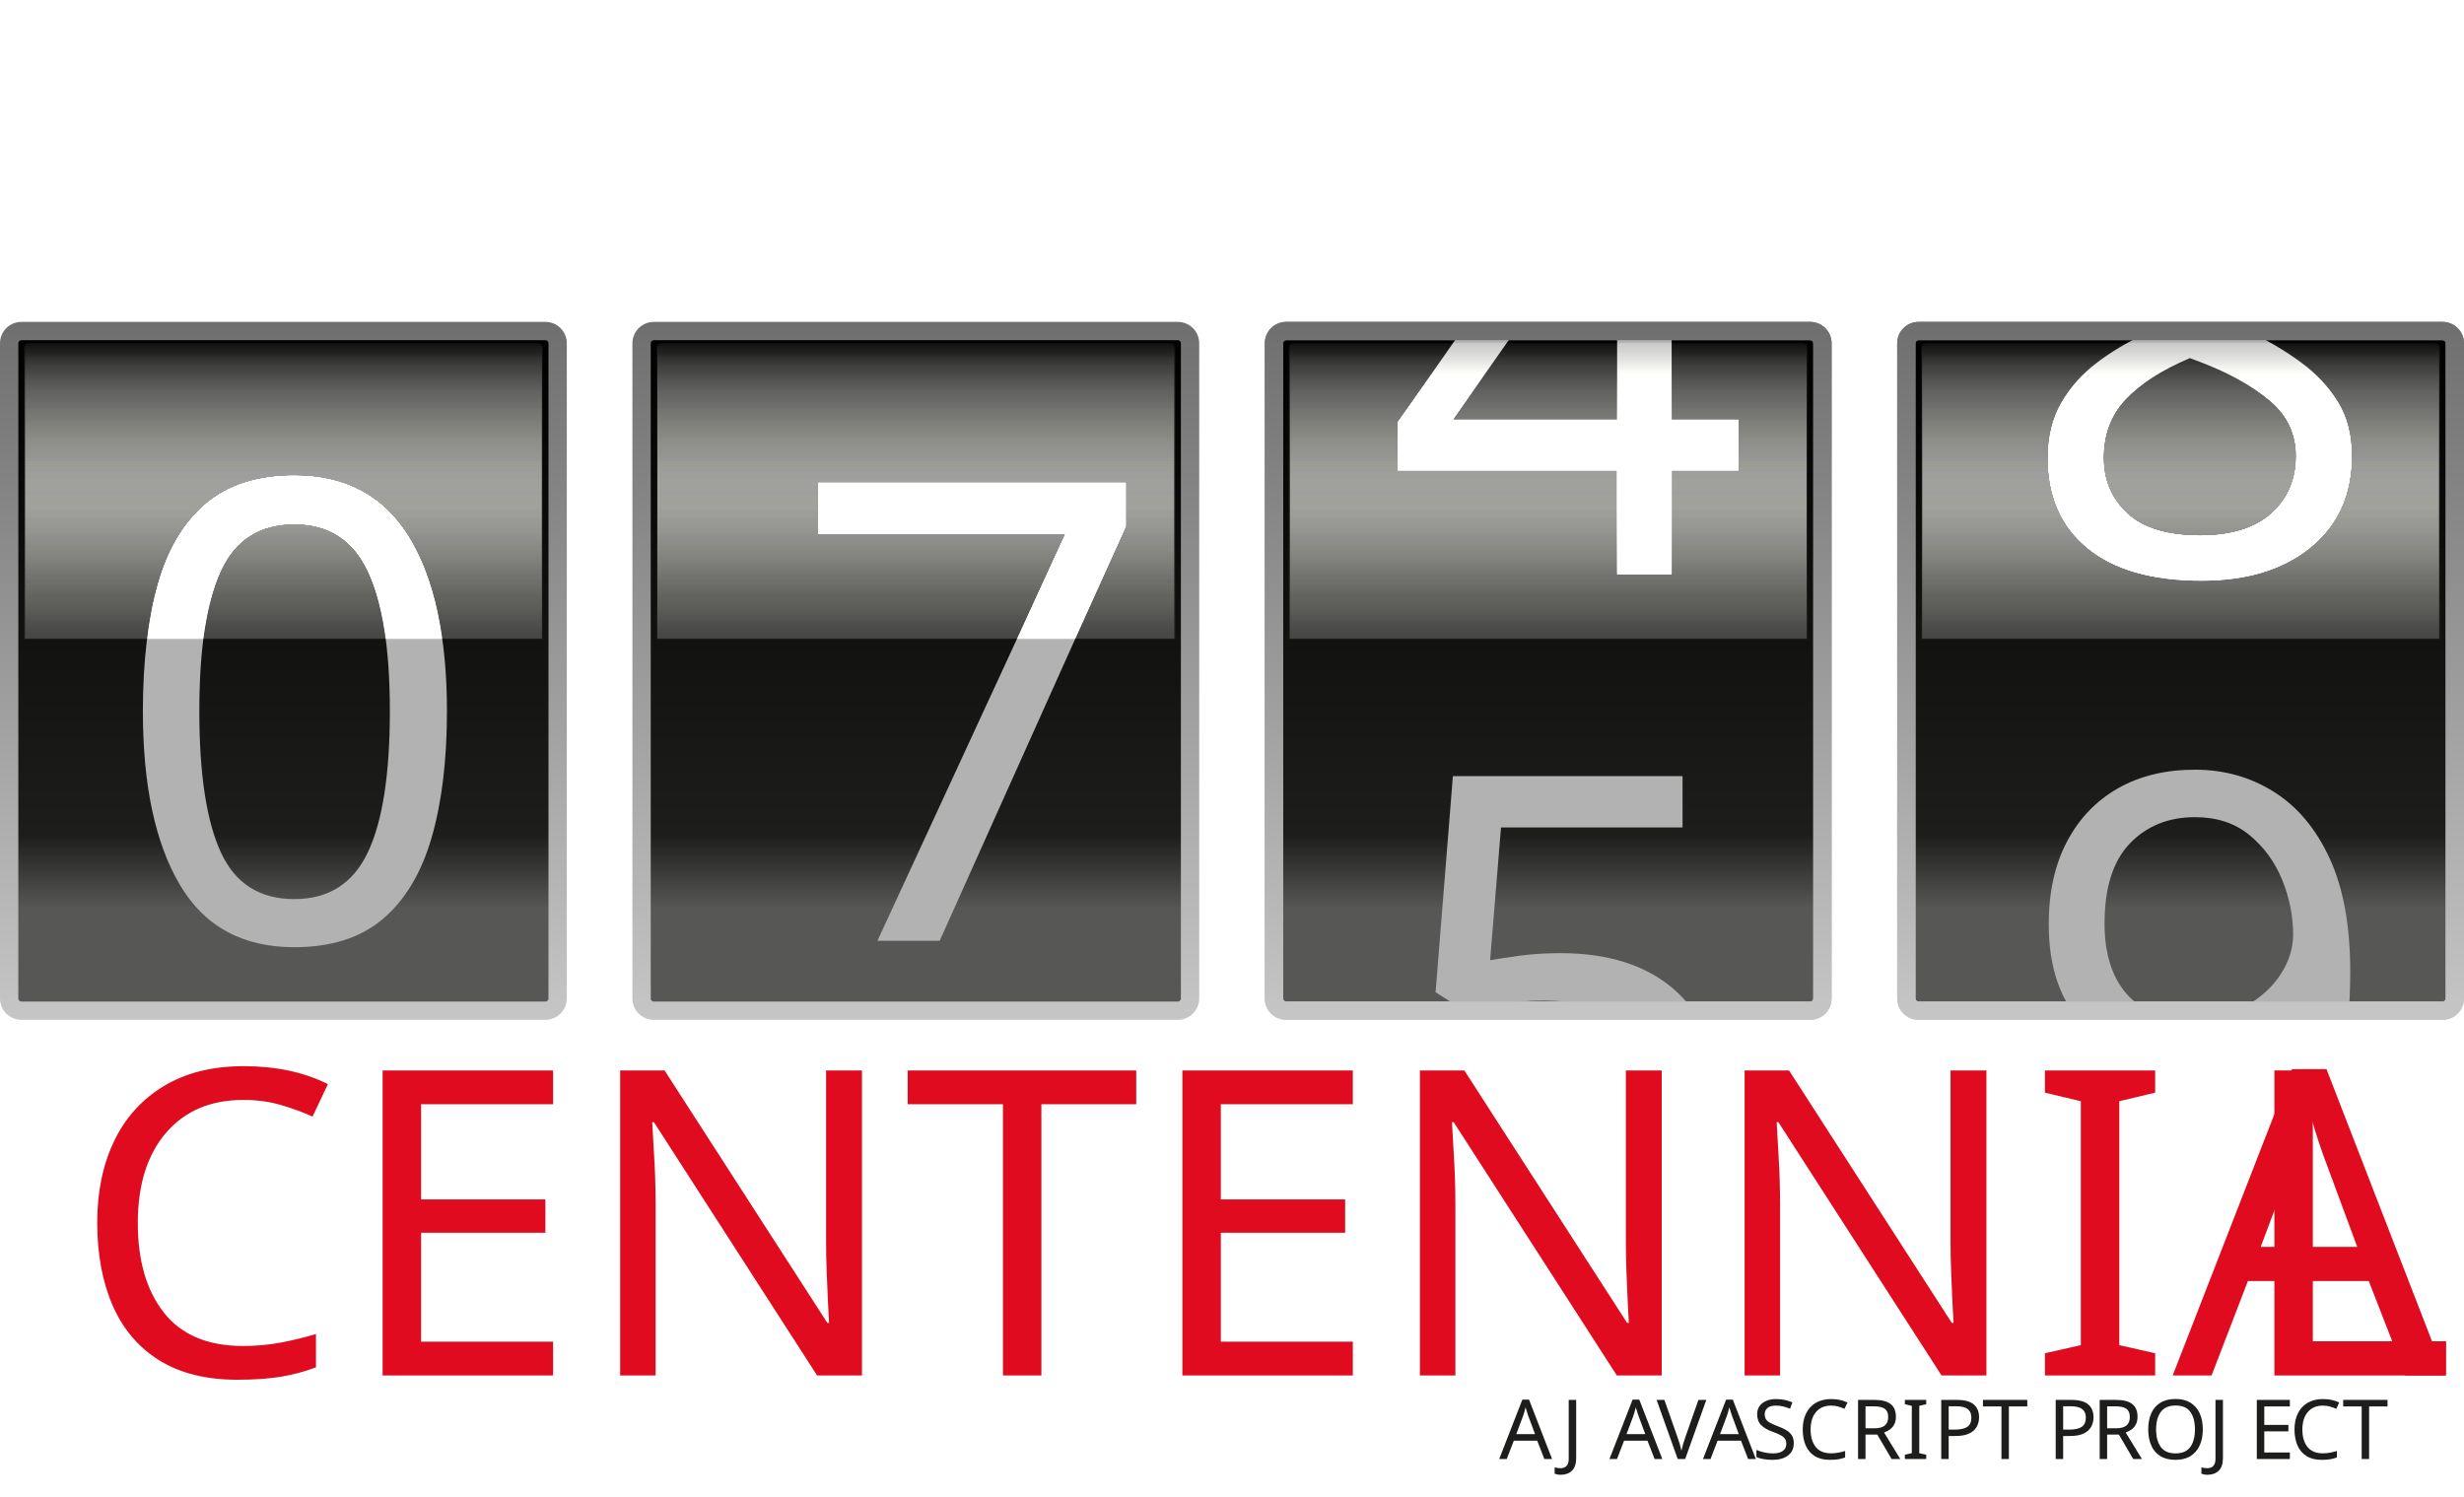
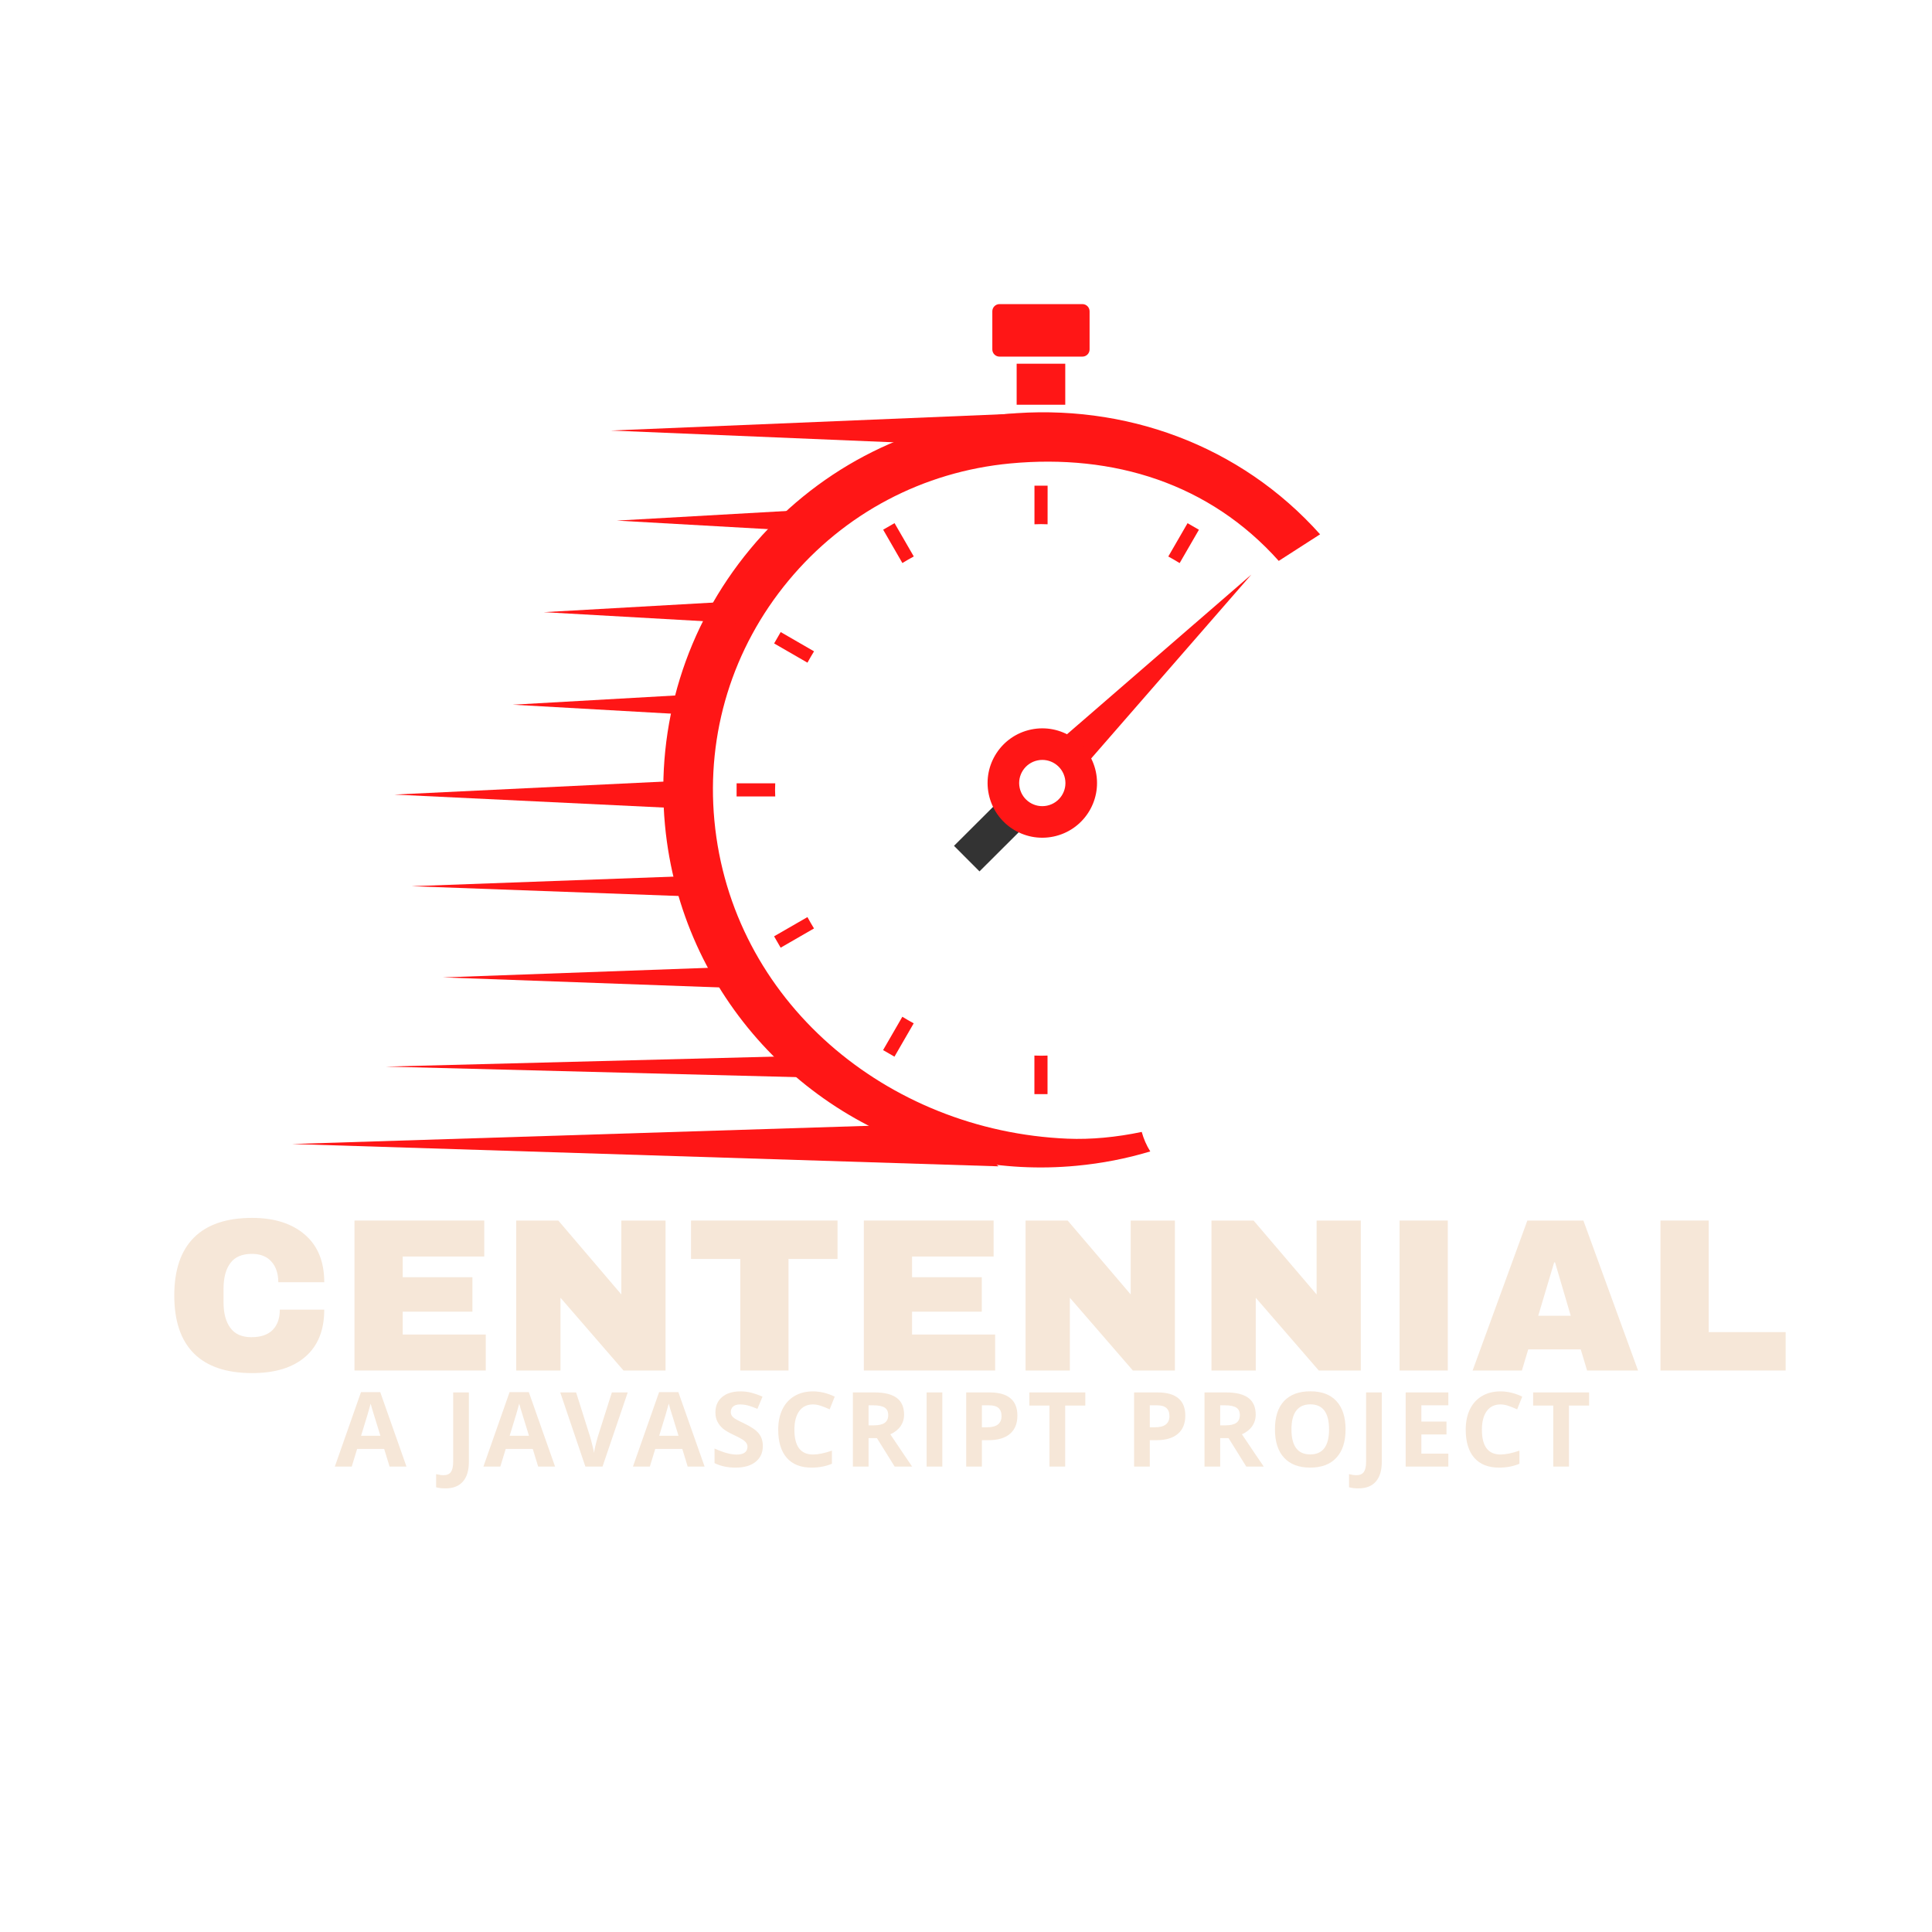
- <svg xmlns="http://www.w3.org/2000/svg" xmlns:xlink="http://www.w3.org/1999/xlink" viewBox="0 0 2141.74 1301.13">
+ <svg xmlns="http://www.w3.org/2000/svg" xmlns:xlink="http://www.w3.org/1999/xlink" width="375" zoomAndPan="magnify" viewBox="0 0 375 375" height="375" preserveAspectRatio="xMidYMid meet" version="1.0">
  <defs>
-     <style>.cls-1{fill:none;}.cls-2{isolation:isolate;}.cls-3{font-size:371.35px;fill:#e00b1e;}.cls-3,.cls-5{font-family:RacingSansOne-Regular, Racing Sans One;}.cls-4{letter-spacing:-0.02em;}.cls-5{font-size:72px;fill:#1d1e1c;}.cls-6{letter-spacing:-0.03em;}.cls-7{letter-spacing:-0.02em;}.cls-8{letter-spacing:-0.01em;}.cls-9{letter-spacing:-0.03em;}.cls-10{letter-spacing:-0.01em;}.cls-11{letter-spacing:-0.01em;}.cls-12{letter-spacing:-0.02em;}.cls-13{letter-spacing:-0.01em;}.cls-14{letter-spacing:-0.01em;}.cls-15{fill:url(#linear-gradient);}.cls-16{fill:url(#linear-gradient-2);}.cls-17,.cls-19,.cls-22,.cls-23,.cls-26,.cls-28,.cls-31,.cls-33{stroke:#1d1d1b;stroke-miterlimit:10;stroke-width:0.93px;}.cls-17,.cls-22,.cls-26,.cls-31{opacity:0.4;}.cls-17{fill:url(#linear-gradient-3);}.cls-18{font-size:557.6px;fill:#b2b2b2;font-family:Impact;}.cls-19,.cls-23,.cls-28,.cls-33{mix-blend-mode:color-dodge;}.cls-19{fill:url(#linear-gradient-4);}.cls-20{fill:url(#linear-gradient-5);}.cls-21{fill:url(#linear-gradient-6);}.cls-22{fill:url(#linear-gradient-7);}.cls-23{fill:url(#linear-gradient-8);}.cls-24{fill:url(#linear-gradient-9);}.cls-25{fill:url(#linear-gradient-10);}.cls-26{fill:url(#linear-gradient-11);}.cls-27{clip-path:url(#clip-path);}.cls-28{fill:url(#linear-gradient-13);}.cls-29{fill:url(#linear-gradient-14);}.cls-30{fill:url(#linear-gradient-15);}.cls-31{fill:url(#linear-gradient-16);}.cls-32{clip-path:url(#clip-path-2);}.cls-33{fill:url(#linear-gradient-18);}</style>
-     <linearGradient id="linear-gradient" x1="246.34" y1="878.58" x2="246.34" y2="287.78" gradientUnits="userSpaceOnUse">
-       <stop offset="0" stop-color="#575756" />
-       <stop offset="0.15" stop-color="#575756" />
-       <stop offset="0.26" stop-color="#1d1d1b" />
-       <stop offset="1" />
-     </linearGradient>
-     <linearGradient id="linear-gradient-2" x1="345.47" y1="867.8" x2="345.47" y2="261.07" gradientUnits="userSpaceOnUse">
-       <stop offset="0" stop-color="#c6c6c6" />
-       <stop offset="1" stop-color="#706f6f" />
-     </linearGradient>
-     <linearGradient id="linear-gradient-3" x1="345.47" y1="536.87" x2="345.47" y2="279.72" gradientUnits="userSpaceOnUse">
-       <stop offset="0" stop-color="#575756" />
-       <stop offset="0.11" stop-color="#6a6a69" />
-       <stop offset="0.3" stop-color="#848483" />
-       <stop offset="0.47" stop-color="#939392" />
-       <stop offset="0.61" stop-color="#999998" />
-       <stop offset="0.78" stop-color="#979796" />
-       <stop offset="0.84" stop-color="#90908f" />
-       <stop offset="0.88" stop-color="#858584" />
-       <stop offset="0.92" stop-color="#747473" />
-       <stop offset="0.95" stop-color="#5e5e5d" />
-       <stop offset="0.97" stop-color="#434341" />
-       <stop offset="1" stop-color="#242422" />
-       <stop offset="1" stop-color="#1d1d1b" />
-     </linearGradient>
-     <linearGradient id="linear-gradient-4" x1="345.47" y1="536.87" x2="345.47" y2="279.72" gradientUnits="userSpaceOnUse">
-       <stop offset="0" stop-color="#575756" />
-       <stop offset="0.08" stop-color="#6a6a69" />
-       <stop offset="0.22" stop-color="#848483" />
-       <stop offset="0.35" stop-color="#939392" />
-       <stop offset="0.45" stop-color="#999998" />
-       <stop offset="0.56" stop-color="#969695" />
-       <stop offset="0.66" stop-color="#8b8b8a" />
-       <stop offset="0.75" stop-color="#7a7a79" />
-       <stop offset="0.84" stop-color="#626261" />
-       <stop offset="0.92" stop-color="#434341" />
-       <stop offset="1" stop-color="#1d1d1b" />
-       <stop offset="1" stop-color="#1d1d1b" />
-     </linearGradient>
-     <linearGradient id="linear-gradient-5" x1="796.03" y1="878.58" x2="796.03" y2="287.78" xlink:href="#linear-gradient" />
-     <linearGradient id="linear-gradient-6" x1="895.16" y1="867.8" x2="895.16" y2="261.07" xlink:href="#linear-gradient-2" />
-     <linearGradient id="linear-gradient-7" x1="895.16" y1="536.87" x2="895.16" y2="279.72" xlink:href="#linear-gradient-3" />
-     <linearGradient id="linear-gradient-8" x1="895.16" y1="536.87" x2="895.16" y2="279.72" xlink:href="#linear-gradient-4" />
-     <linearGradient id="linear-gradient-9" x1="1345.71" y1="878.58" x2="1345.71" y2="287.78" xlink:href="#linear-gradient" />
-     <linearGradient id="linear-gradient-10" x1="1444.84" y1="867.8" x2="1444.84" y2="261.07" xlink:href="#linear-gradient-2" />
-     <linearGradient id="linear-gradient-11" x1="1444.84" y1="536.87" x2="1444.84" y2="279.72" xlink:href="#linear-gradient-3" />
-     <clipPath id="clip-path" transform="translate(-99.13 18.75)">
-       <rect class="cls-1" x="1206.47" y="269.03" width="476.75" height="590.8" rx="10.62" />
+     <g>
+       <g id="glyph-0-0" />
+       <g id="glyph-0-1">
+         <path d="M 17.016 -29.625 C 21.328 -29.625 24.738 -28.539 27.25 -26.375 C 29.758 -24.219 31.016 -21.141 31.016 -17.141 L 22.094 -17.141 C 22.094 -18.828 21.645 -20.164 20.75 -21.156 C 19.863 -22.145 18.602 -22.641 16.969 -22.641 C 15.07 -22.641 13.68 -22.047 12.797 -20.859 C 11.91 -19.672 11.469 -18.02 11.469 -15.906 L 11.469 -13.203 C 11.469 -11.117 11.91 -9.473 12.797 -8.266 C 13.68 -7.066 15.039 -6.469 16.875 -6.469 C 18.688 -6.469 20.055 -6.93 20.984 -7.859 C 21.922 -8.797 22.391 -10.113 22.391 -11.812 L 31.016 -11.812 C 31.016 -7.832 29.789 -4.785 27.344 -2.672 C 24.906 -0.555 21.461 0.5 17.016 0.5 C 12.047 0.5 8.285 -0.766 5.734 -3.297 C 3.18 -5.836 1.906 -9.594 1.906 -14.562 C 1.906 -19.52 3.18 -23.27 5.734 -25.812 C 8.285 -28.352 12.047 -29.625 17.016 -29.625 Z M 17.016 -29.625 " />
+       </g>
+       <g id="glyph-0-2">
+         <path d="M 3.125 -29.109 L 28.312 -29.109 L 28.312 -22.125 L 12.484 -22.125 L 12.484 -18.109 L 26.016 -18.109 L 26.016 -11.422 L 12.484 -11.422 L 12.484 -6.984 L 28.609 -6.984 L 28.609 0 L 3.125 0 Z M 3.125 -29.109 " />
+       </g>
+       <g id="glyph-0-3">
+         <path d="M 23.953 0 L 11.719 -14.125 L 11.719 0 L 3.125 0 L 3.125 -29.109 L 11.297 -29.109 L 23.531 -14.766 L 23.531 -29.109 L 32.109 -29.109 L 32.109 0 Z M 23.953 0 " />
+       </g>
+       <g id="glyph-0-4">
+         <path d="M 19.891 -21.656 L 19.891 0 L 10.531 0 L 10.531 -21.656 L 0.969 -21.656 L 0.969 -29.109 L 29.406 -29.109 L 29.406 -21.656 Z M 19.891 -21.656 " />
+       </g>
+       <g id="glyph-0-5">
+         <path d="M 3.547 0 L 3.547 -29.109 L 12.906 -29.109 L 12.906 0 Z M 3.547 0 " />
+       </g>
+       <g id="glyph-0-6">
+         <path d="M 22.641 0 L 21.406 -4.109 L 11.219 -4.109 L 9.984 0 L 0.422 0 L 11.047 -29.109 L 21.922 -29.109 L 32.531 0 Z M 13.156 -10.625 L 19.469 -10.625 L 16.422 -20.984 L 16.25 -20.984 Z M 13.156 -10.625 " />
+       </g>
+       <g id="glyph-0-7">
+         <path d="M 3.125 -29.109 L 12.484 -29.109 L 12.484 -7.453 L 27.422 -7.453 L 27.422 0 L 3.125 0 Z M 3.125 -29.109 " />
+       </g>
+       <g id="glyph-1-0" />
+       <g id="glyph-1-1">
+         <path d="M 10.625 0 L 9.578 -3.422 L 4.328 -3.422 L 3.281 0 L 0 0 L 5.078 -14.453 L 8.812 -14.453 L 13.906 0 Z M 8.844 -5.984 C 7.883 -9.086 7.344 -10.844 7.219 -11.25 C 7.094 -11.656 7.004 -11.977 6.953 -12.219 C 6.742 -11.375 6.125 -9.297 5.094 -5.984 Z M 8.844 -5.984 " />
+       </g>
+       <g id="glyph-1-2" />
+       <g id="glyph-1-3">
+         <path d="M 0.312 4.234 C -0.383 4.234 -0.988 4.16 -1.5 4.016 L -1.5 1.469 C -0.969 1.602 -0.488 1.672 -0.062 1.672 C 0.602 1.672 1.082 1.461 1.375 1.047 C 1.664 0.629 1.812 -0.02 1.812 -0.906 L 1.812 -14.391 L 4.859 -14.391 L 4.859 -0.922 C 4.859 0.754 4.473 2.031 3.703 2.906 C 2.941 3.789 1.812 4.234 0.312 4.234 Z M 0.312 4.234 " />
+       </g>
+       <g id="glyph-1-4">
+         <path d="M 10.016 -14.391 L 13.094 -14.391 L 8.203 0 L 4.875 0 L 0 -14.391 L 3.078 -14.391 L 5.781 -5.828 C 5.938 -5.316 6.094 -4.723 6.25 -4.047 C 6.414 -3.379 6.52 -2.914 6.562 -2.656 C 6.625 -3.258 6.867 -4.316 7.297 -5.828 Z M 10.016 -14.391 " />
+       </g>
+       <g id="glyph-1-5">
+         <path d="M 10.297 -4 C 10.297 -2.695 9.828 -1.672 8.891 -0.922 C 7.961 -0.172 6.664 0.203 5 0.203 C 3.469 0.203 2.109 -0.086 0.922 -0.672 L 0.922 -3.5 C 1.891 -3.07 2.711 -2.77 3.391 -2.594 C 4.066 -2.414 4.68 -2.328 5.234 -2.328 C 5.898 -2.328 6.41 -2.453 6.766 -2.703 C 7.129 -2.961 7.312 -3.344 7.312 -3.844 C 7.312 -4.125 7.234 -4.375 7.078 -4.594 C 6.922 -4.82 6.688 -5.035 6.375 -5.234 C 6.07 -5.441 5.453 -5.766 4.516 -6.203 C 3.641 -6.617 2.977 -7.016 2.531 -7.391 C 2.094 -7.773 1.742 -8.219 1.484 -8.719 C 1.223 -9.227 1.094 -9.82 1.094 -10.5 C 1.094 -11.77 1.523 -12.77 2.391 -13.5 C 3.254 -14.227 4.445 -14.594 5.969 -14.594 C 6.719 -14.594 7.43 -14.504 8.109 -14.328 C 8.785 -14.148 9.492 -13.898 10.234 -13.578 L 9.25 -11.203 C 8.477 -11.523 7.844 -11.75 7.344 -11.875 C 6.844 -12 6.348 -12.062 5.859 -12.062 C 5.285 -12.062 4.844 -11.926 4.531 -11.656 C 4.227 -11.383 4.078 -11.031 4.078 -10.594 C 4.078 -10.332 4.141 -10.098 4.266 -9.891 C 4.391 -9.691 4.586 -9.5 4.859 -9.312 C 5.129 -9.125 5.773 -8.789 6.797 -8.312 C 8.141 -7.664 9.055 -7.02 9.547 -6.375 C 10.047 -5.727 10.297 -4.938 10.297 -4 Z M 10.297 -4 " />
+       </g>
+       <g id="glyph-1-6">
+         <path d="M 7.922 -12.062 C 6.773 -12.062 5.883 -11.629 5.25 -10.766 C 4.625 -9.898 4.312 -8.695 4.312 -7.156 C 4.312 -3.945 5.516 -2.344 7.922 -2.344 C 8.93 -2.344 10.156 -2.594 11.594 -3.094 L 11.594 -0.547 C 10.414 -0.047 9.098 0.203 7.641 0.203 C 5.547 0.203 3.941 -0.43 2.828 -1.703 C 1.723 -2.973 1.172 -4.797 1.172 -7.172 C 1.172 -8.672 1.441 -9.984 1.984 -11.109 C 2.535 -12.234 3.316 -13.094 4.328 -13.688 C 5.348 -14.289 6.547 -14.594 7.922 -14.594 C 9.316 -14.594 10.723 -14.254 12.141 -13.578 L 11.156 -11.109 C 10.613 -11.359 10.066 -11.578 9.516 -11.766 C 8.973 -11.961 8.441 -12.062 7.922 -12.062 Z M 7.922 -12.062 " />
+       </g>
+       <g id="glyph-1-7">
+         <path d="M 4.859 -8 L 5.844 -8 C 6.812 -8 7.523 -8.16 7.984 -8.484 C 8.441 -8.805 8.672 -9.312 8.672 -10 C 8.672 -10.676 8.438 -11.16 7.969 -11.453 C 7.5 -11.742 6.77 -11.891 5.781 -11.891 L 4.859 -11.891 Z M 4.859 -5.516 L 4.859 0 L 1.812 0 L 1.812 -14.391 L 6 -14.391 C 7.957 -14.391 9.406 -14.031 10.344 -13.312 C 11.281 -12.602 11.75 -11.523 11.75 -10.078 C 11.75 -9.234 11.516 -8.477 11.047 -7.812 C 10.586 -7.156 9.93 -6.641 9.078 -6.266 C 11.242 -3.035 12.656 -0.945 13.312 0 L 9.922 0 L 6.484 -5.516 Z M 4.859 -5.516 " />
+       </g>
+       <g id="glyph-1-8">
+         <path d="M 1.812 0 L 1.812 -14.391 L 4.859 -14.391 L 4.859 0 Z M 1.812 0 " />
+       </g>
+       <g id="glyph-1-9">
+         <path d="M 4.859 -7.625 L 5.859 -7.625 C 6.797 -7.625 7.5 -7.805 7.969 -8.172 C 8.438 -8.547 8.672 -9.086 8.672 -9.797 C 8.672 -10.504 8.473 -11.031 8.078 -11.375 C 7.691 -11.719 7.082 -11.891 6.25 -11.891 L 4.859 -11.891 Z M 11.75 -9.906 C 11.75 -8.352 11.266 -7.164 10.297 -6.344 C 9.328 -5.531 7.953 -5.125 6.172 -5.125 L 4.859 -5.125 L 4.859 0 L 1.812 0 L 1.812 -14.391 L 6.406 -14.391 C 8.156 -14.391 9.484 -14.016 10.391 -13.266 C 11.297 -12.516 11.75 -11.395 11.75 -9.906 Z M 11.75 -9.906 " />
+       </g>
+       <g id="glyph-1-10">
+         <path d="M 7.359 0 L 4.312 0 L 4.312 -11.844 L 0.406 -11.844 L 0.406 -14.391 L 11.266 -14.391 L 11.266 -11.844 L 7.359 -11.844 Z M 7.359 0 " />
+       </g>
+       <g id="glyph-1-11">
+         <path d="M 14.875 -7.219 C 14.875 -4.832 14.281 -3 13.094 -1.719 C 11.914 -0.438 10.223 0.203 8.016 0.203 C 5.816 0.203 4.125 -0.438 2.938 -1.719 C 1.758 -3 1.172 -4.836 1.172 -7.234 C 1.172 -9.629 1.758 -11.457 2.938 -12.719 C 4.125 -13.977 5.828 -14.609 8.047 -14.609 C 10.254 -14.609 11.941 -13.973 13.109 -12.703 C 14.285 -11.43 14.875 -9.602 14.875 -7.219 Z M 4.375 -7.219 C 4.375 -5.602 4.676 -4.391 5.281 -3.578 C 5.895 -2.766 6.805 -2.359 8.016 -2.359 C 10.453 -2.359 11.672 -3.977 11.672 -7.219 C 11.672 -10.457 10.461 -12.078 8.047 -12.078 C 6.828 -12.078 5.91 -11.664 5.297 -10.844 C 4.68 -10.031 4.375 -8.82 4.375 -7.219 Z M 4.375 -7.219 " />
+       </g>
+       <g id="glyph-1-12">
+         <path d="M 10.094 0 L 1.812 0 L 1.812 -14.391 L 10.094 -14.391 L 10.094 -11.891 L 4.859 -11.891 L 4.859 -8.734 L 9.734 -8.734 L 9.734 -6.234 L 4.859 -6.234 L 4.859 -2.516 L 10.094 -2.516 Z M 10.094 0 " />
+       </g>
+     </g>
+     <clipPath id="clip-0">
+       <path d="M 88 58.98 L 256.207 58.98 L 256.207 226.98 L 88 226.98 Z M 88 58.98 " clip-rule="nonzero" />
    </clipPath>
-     <linearGradient id="linear-gradient-13" x1="1444.84" y1="536.87" x2="1444.84" y2="279.72" xlink:href="#linear-gradient-4" />
-     <linearGradient id="linear-gradient-14" x1="1895.4" y1="878.58" x2="1895.4" y2="287.78" xlink:href="#linear-gradient" />
-     <linearGradient id="linear-gradient-15" x1="1994.53" y1="867.8" x2="1994.53" y2="261.07" xlink:href="#linear-gradient-2" />
-     <linearGradient id="linear-gradient-16" x1="1994.53" y1="536.87" x2="1994.53" y2="279.72" xlink:href="#linear-gradient-3" />
-     <clipPath id="clip-path-2" transform="translate(-99.13 18.75)">
-       <rect class="cls-1" x="1756.15" y="269.03" width="476.75" height="590.8" rx="10.62" />
+     <clipPath id="clip-1">
+       <path d="M 128 80 L 256.207 80 L 256.207 226.98 L 128 226.98 Z M 128 80 " clip-rule="nonzero" />
    </clipPath>
-     <linearGradient id="linear-gradient-18" x1="1994.53" y1="536.87" x2="1994.53" y2="279.72" xlink:href="#linear-gradient-4" />
+     <clipPath id="clip-2">
+       <path d="M 56.711 218 L 194 218 L 194 226.98 L 56.711 226.98 Z M 56.711 218 " clip-rule="nonzero" />
+     </clipPath>
  </defs>
-   <g class="cls-2">
-     <g id="Layer_1" data-name="Layer 1">
-       <text class="cls-3" transform="translate(61.86 1195.67)">CENTENNIA<tspan class="cls-4" x="1879.03" y="0">L</tspan>
-       </text>
-       <text class="cls-5" transform="translate(1303.14 1268.31)">
-         <tspan class="cls-6">A</tspan>
-         <tspan class="cls-7" x="41.47" y="0"> </tspan>
-         <tspan class="cls-8" x="53.78" y="0">J</tspan>
-         <tspan class="cls-9" x="95.83" y="0">AV</tspan>
-         <tspan class="cls-10" x="177.12" y="0">A</tspan>
-         <tspan x="219.89" y="0">SCRI</tspan>
-         <tspan class="cls-11" x="377.21" y="0">P</tspan>
-         <tspan class="cls-12" x="419.76" y="0">T</tspan>
-         <tspan x="457.99" y="0" xml:space="preserve"> P</tspan>
-         <tspan class="cls-13" x="514.94" y="0">R</tspan>
-         <tspan x="559.73" y="0">OJ</tspan>
-         <tspan class="cls-14" x="651.53" y="0">E</tspan>
-         <tspan x="686.88" y="0">C</tspan>
-         <tspan class="cls-12" x="732.88" y="0">T</tspan>
-       </text>
-     </g>
-     <g id="Layer_2" data-name="Layer 2">
-       <text x="-99.13" y="18.75" />
-       <rect class="cls-15" x="7.97" y="287.78" width="476.75" height="590.8" rx="10.62" />
-       <path class="cls-16" d="M573.23,867.8H117.72a18.61,18.61,0,0,1-18.59-18.59V279.66a18.61,18.61,0,0,1,18.59-18.59H573.23a18.61,18.61,0,0,1,18.58,18.59V849.21A18.61,18.61,0,0,1,573.23,867.8ZM117.72,277a2.66,2.66,0,0,0-2.66,2.66V849.21a2.66,2.66,0,0,0,2.66,2.66H573.23a2.66,2.66,0,0,0,2.65-2.66V279.66a2.66,2.66,0,0,0-2.65-2.66Z" transform="translate(-99.13 18.75)" />
-       <path class="cls-17" d="M560.66,279.77H130.28c-5.54,0-10-.92-10,4.5v252.6H570.69V284.27C570.69,278.85,566.2,279.77,560.66,279.77Z" transform="translate(-99.13 18.75)" />
-       <text class="cls-18" transform="translate(96.87 817.82)">0</text>
-       <path class="cls-19" d="M560.66,279.77H130.28c-5.54,0-10-.92-10,4.5v252.6H570.69V284.27C570.69,278.85,566.2,279.77,560.66,279.77Z" transform="translate(-99.13 18.75)" />
-       <rect class="cls-20" x="557.65" y="287.78" width="476.75" height="590.8" rx="10.62" />
-       <path class="cls-21" d="M1122.91,867.8H667.4a18.6,18.6,0,0,1-18.58-18.59V279.66a18.6,18.6,0,0,1,18.58-18.59h455.51a18.61,18.61,0,0,1,18.59,18.59V849.21A18.61,18.61,0,0,1,1122.91,867.8ZM667.4,277a2.66,2.66,0,0,0-2.65,2.66V849.21a2.66,2.66,0,0,0,2.65,2.66h455.51a2.66,2.66,0,0,0,2.66-2.66V279.66a2.66,2.66,0,0,0-2.66-2.66Z" transform="translate(-99.13 18.75)" />
-       <path class="cls-22" d="M1110.34,279.77H680c-5.54,0-10-.92-10,4.5v252.6h450.44V284.27C1120.38,278.85,1115.88,279.77,1110.34,279.77Z" transform="translate(-99.13 18.75)" />
-       <text class="cls-18" transform="translate(686.85 817.82)">7</text>
-       <path class="cls-23" d="M1110.34,279.77H680c-5.54,0-10-.92-10,4.5v252.6h450.44V284.27C1120.38,278.85,1115.88,279.77,1110.34,279.77Z" transform="translate(-99.13 18.75)" />
-       <rect class="cls-24" x="1107.34" y="287.78" width="476.75" height="590.8" rx="10.62" />
-       <path class="cls-25" d="M1672.6,867.8H1217.09a18.61,18.61,0,0,1-18.59-18.59V279.66a18.61,18.61,0,0,1,18.59-18.59H1672.6a18.6,18.6,0,0,1,18.58,18.59V849.21A18.6,18.6,0,0,1,1672.6,867.8ZM1217.09,277a2.66,2.66,0,0,0-2.66,2.66V849.21a2.66,2.66,0,0,0,2.66,2.66H1672.6a2.66,2.66,0,0,0,2.65-2.66V279.66a2.66,2.66,0,0,0-2.65-2.66Z" transform="translate(-99.13 18.75)" />
-       <path class="cls-26" d="M1660,279.77H1229.66c-5.55,0-10-.92-10,4.5v252.6h450.44V284.27C1670.06,278.85,1665.57,279.77,1660,279.77Z" transform="translate(-99.13 18.75)" />
-       <g class="cls-27">
-         <text class="cls-18" transform="translate(1203.22 499.2)">4</text>
-         <text class="cls-18" transform="translate(1203.22 1072.78)">5</text>
-       </g>
-       <path class="cls-25" d="M1672.6,867.8H1217.09a18.61,18.61,0,0,1-18.59-18.59V279.66a18.61,18.61,0,0,1,18.59-18.59H1672.6a18.6,18.6,0,0,1,18.58,18.59V849.21A18.6,18.6,0,0,1,1672.6,867.8ZM1217.09,277a2.66,2.66,0,0,0-2.66,2.66V849.21a2.66,2.66,0,0,0,2.66,2.66H1672.6a2.66,2.66,0,0,0,2.65-2.66V279.66a2.66,2.66,0,0,0-2.65-2.66Z" transform="translate(-99.13 18.75)" />
-       <path class="cls-28" d="M1660,279.77H1229.66c-5.55,0-10-.92-10,4.5v252.6h450.44V284.27C1670.06,278.85,1665.57,279.77,1660,279.77Z" transform="translate(-99.13 18.75)" />
-       <rect class="cls-29" x="1657.02" y="287.78" width="476.75" height="590.8" rx="10.62" />
-       <path class="cls-30" d="M2222.28,867.8H1766.77a18.61,18.61,0,0,1-18.58-18.59V279.66a18.61,18.61,0,0,1,18.58-18.59h455.51a18.61,18.61,0,0,1,18.59,18.59V849.21A18.61,18.61,0,0,1,2222.28,867.8ZM1766.77,277a2.66,2.66,0,0,0-2.65,2.66V849.21a2.66,2.66,0,0,0,2.65,2.66h455.51a2.66,2.66,0,0,0,2.66-2.66V279.66a2.66,2.66,0,0,0-2.66-2.66Z" transform="translate(-99.13 18.75)" />
-       <path class="cls-31" d="M2209.72,279.77H1779.34c-5.54,0-10-.92-10,4.5v252.6h450.44V284.27C2219.75,278.85,2215.26,279.77,2209.72,279.77Z" transform="translate(-99.13 18.75)" />
-       <g class="cls-32">
-         <text class="cls-18" transform="translate(1752.91 499.2)">8</text>
-         <text class="cls-18" transform="translate(1752.91 1072.78)">9</text>
-       </g>
-       <path class="cls-30" d="M2222.28,867.8H1766.77a18.61,18.61,0,0,1-18.58-18.59V279.66a18.61,18.61,0,0,1,18.58-18.59h455.51a18.61,18.61,0,0,1,18.59,18.59V849.21A18.61,18.61,0,0,1,2222.28,867.8ZM1766.77,277a2.66,2.66,0,0,0-2.65,2.66V849.21a2.66,2.66,0,0,0,2.65,2.66h455.51a2.66,2.66,0,0,0,2.66-2.66V279.66a2.66,2.66,0,0,0-2.66-2.66Z" transform="translate(-99.13 18.75)" />
-       <path class="cls-33" d="M2209.72,279.77H1779.34c-5.54,0-10-.92-10,4.5v252.6h450.44V284.27C2219.75,278.85,2215.26,279.77,2209.72,279.77Z" transform="translate(-99.13 18.75)" />
-     </g>
+   <path fill="rgb(100%, 8.629%, 8.629%)" d="M 205.137 144.223 L 242.883 111.527 L 210.086 149.18 Z M 205.137 144.223 " fill-opacity="1" fill-rule="nonzero" />
+   <g clip-path="url(#clip-0)">
+     <path stroke-linecap="butt" transform="matrix(0.0637177, 0, 0, -0.0636867, 33.45206, 312.2904)" fill="none" stroke-linejoin="miter" d="M 2419.933 2286.726 L 2570.009 2436.446 " stroke="rgb(20%, 20%, 20%)" stroke-width="110" stroke-opacity="1" stroke-miterlimit="10" />
+   </g>
+   <path fill="rgb(100%, 8.629%, 8.629%)" d="M 203.23 156.379 C 200.805 156.887 198.422 155.336 197.914 152.906 C 197.406 150.48 198.965 148.102 201.391 147.594 C 203.816 147.086 206.195 148.641 206.703 151.066 C 207.215 153.492 205.66 155.871 203.23 156.379 Z M 200.133 141.598 C 194.391 142.801 190.711 148.426 191.918 154.164 C 193.121 159.902 198.75 163.578 204.488 162.375 C 210.23 161.172 213.906 155.551 212.707 149.809 C 211.5 144.074 205.871 140.395 200.133 141.598 " fill-opacity="1" fill-rule="nonzero" />
+   <g clip-path="url(#clip-1)">
+     <path fill="rgb(100%, 8.629%, 8.629%)" d="M 195.207 80.367 C 175.711 82.195 158.094 91.508 145.605 106.582 C 133.113 121.656 127.242 140.688 129.074 160.176 C 132.176 193.172 156.828 219.051 187.797 225.207 C 194.59 226.559 201.688 226.957 208.926 226.277 C 213.848 225.816 218.633 224.887 223.266 223.492 C 222.539 222.336 221.98 221.059 221.609 219.707 C 216.758 220.727 211.773 221.215 207.164 221.016 C 172.078 219.516 141.949 194.219 138.664 159.277 C 137.074 142.348 142.172 125.816 153.023 112.723 C 163.871 99.629 179.176 91.543 196.109 89.953 C 216.168 88.066 234.766 93.828 248.203 108.871 L 256.227 103.711 C 240.758 86.398 218.301 78.195 195.207 80.367 " fill-opacity="1" fill-rule="nonzero" />
+   </g>
+   <path fill="rgb(100%, 8.629%, 8.629%)" d="M 187.355 86.434 L 118.57 83.566 L 197.207 80.293 Z M 187.355 86.434 " fill-opacity="1" fill-rule="nonzero" />
+   <path fill="rgb(100%, 8.629%, 8.629%)" d="M 135.98 157.09 L 76.555 154.227 L 135.98 151.359 Z M 135.98 157.09 " fill-opacity="1" fill-rule="nonzero" />
+   <g clip-path="url(#clip-2)">
+     <path fill="rgb(100%, 8.629%, 8.629%)" d="M 193.809 226.383 L 56.695 222.051 L 184.254 218.023 Z M 193.809 226.383 " fill-opacity="1" fill-rule="nonzero" />
+   </g>
+   <path fill="rgb(100%, 8.629%, 8.629%)" d="M 144.188 191.824 L 85.965 189.715 L 144.188 187.609 Z M 144.188 191.824 " fill-opacity="1" fill-rule="nonzero" />
+   <path fill="rgb(100%, 8.629%, 8.629%)" d="M 142.773 120.926 L 105.547 118.82 L 142.773 116.711 Z M 142.773 120.926 " fill-opacity="1" fill-rule="nonzero" />
+   <path fill="rgb(100%, 8.629%, 8.629%)" d="M 136.758 138.887 L 99.527 136.781 L 136.758 134.672 Z M 136.758 138.887 " fill-opacity="1" fill-rule="nonzero" />
+   <path fill="rgb(100%, 8.629%, 8.629%)" d="M 137.41 174.121 L 79.883 172.012 L 137.41 169.906 Z M 137.41 174.121 " fill-opacity="1" fill-rule="nonzero" />
+   <path fill="rgb(100%, 8.629%, 8.629%)" d="M 156.949 209.133 L 74.898 207.027 L 156.949 204.914 Z M 156.949 209.133 " fill-opacity="1" fill-rule="nonzero" />
+   <path fill="rgb(100%, 8.629%, 8.629%)" d="M 156.949 103.152 L 119.723 101.047 L 156.949 98.938 Z M 156.949 103.152 " fill-opacity="1" fill-rule="nonzero" />
+   <path fill="rgb(100%, 8.629%, 8.629%)" d="M 210.094 69.219 L 194.004 69.219 C 193.234 69.219 192.609 68.594 192.609 67.824 L 192.609 60.426 C 192.609 59.652 193.234 59.027 194.004 59.027 L 210.094 59.027 C 210.863 59.027 211.488 59.652 211.488 60.426 L 211.488 67.824 C 211.488 68.594 210.863 69.219 210.094 69.219 " fill-opacity="1" fill-rule="nonzero" />
+   <path fill="rgb(100%, 8.629%, 8.629%)" d="M 206.766 78.559 L 197.332 78.559 L 197.332 70.598 L 206.766 70.598 L 206.766 78.559 " fill-opacity="1" fill-rule="nonzero" />
+   <path fill="rgb(100%, 8.629%, 8.629%)" d="M 177.363 108.008 L 173.629 101.539 L 171.422 102.812 L 175.152 109.285 C 175.879 108.84 176.613 108.414 177.363 108.008 " fill-opacity="1" fill-rule="nonzero" />
+   <path fill="rgb(100%, 8.629%, 8.629%)" d="M 202.059 101.73 C 202.484 101.73 202.91 101.75 203.336 101.762 L 203.34 94.27 L 200.789 94.27 L 200.789 101.762 C 201.211 101.75 201.633 101.73 202.059 101.73 " fill-opacity="1" fill-rule="nonzero" />
+   <path fill="rgb(100%, 8.629%, 8.629%)" d="M 158.004 126.422 L 151.531 122.684 L 150.258 124.891 L 156.727 128.625 C 157.133 127.879 157.562 127.145 158.004 126.422 " fill-opacity="1" fill-rule="nonzero" />
+   <path fill="rgb(100%, 8.629%, 8.629%)" d="M 228.969 109.293 L 232.711 102.824 L 230.504 101.551 L 226.766 108.016 C 227.512 108.422 228.246 108.848 228.969 109.293 " fill-opacity="1" fill-rule="nonzero" />
+   <path fill="rgb(100%, 8.629%, 8.629%)" d="M 150.438 153.324 C 150.438 152.895 150.461 152.469 150.473 152.043 L 142.977 152.043 L 142.973 154.59 L 150.473 154.59 C 150.461 154.168 150.438 153.746 150.438 153.324 " fill-opacity="1" fill-rule="nonzero" />
+   <path fill="rgb(100%, 8.629%, 8.629%)" d="M 156.723 178.008 L 150.25 181.738 L 151.523 183.945 L 157.996 180.211 C 157.555 179.488 157.129 178.754 156.723 178.008 " fill-opacity="1" fill-rule="nonzero" />
+   <path fill="rgb(100%, 8.629%, 8.629%)" d="M 202.059 204.914 C 201.625 204.914 201.203 204.895 200.777 204.883 L 200.777 212.375 L 203.324 212.375 L 203.324 204.887 C 202.902 204.895 202.484 204.914 202.059 204.914 " fill-opacity="1" fill-rule="nonzero" />
+   <path fill="rgb(100%, 8.629%, 8.629%)" d="M 175.145 197.352 L 171.406 203.824 L 173.613 205.098 L 177.348 198.629 C 176.602 198.223 175.867 197.797 175.145 197.352 " fill-opacity="1" fill-rule="nonzero" />
+   <g fill="rgb(96.469%, 90.59%, 84.709%)" fill-opacity="1">
+     <use x="31.921" y="266.017" xlink:href="#glyph-0-1" xlink:type="simple" xlink:actuate="onLoad" xlink:show="embed" />
+   </g>
+   <g fill="rgb(96.469%, 90.59%, 84.709%)" fill-opacity="1">
+     <use x="65.68" y="266.017" xlink:href="#glyph-0-2" xlink:type="simple" xlink:actuate="onLoad" xlink:show="embed" />
+   </g>
+   <g fill="rgb(96.469%, 90.59%, 84.709%)" fill-opacity="1">
+     <use x="97.071" y="266.017" xlink:href="#glyph-0-3" xlink:type="simple" xlink:actuate="onLoad" xlink:show="embed" />
+   </g>
+   <g fill="rgb(96.469%, 90.59%, 84.709%)" fill-opacity="1">
+     <use x="133.157" y="266.017" xlink:href="#glyph-0-4" xlink:type="simple" xlink:actuate="onLoad" xlink:show="embed" />
+   </g>
+   <g fill="rgb(96.469%, 90.59%, 84.709%)" fill-opacity="1">
+     <use x="164.547" y="266.017" xlink:href="#glyph-0-2" xlink:type="simple" xlink:actuate="onLoad" xlink:show="embed" />
+   </g>
+   <g fill="rgb(96.469%, 90.59%, 84.709%)" fill-opacity="1">
+     <use x="195.937" y="266.017" xlink:href="#glyph-0-3" xlink:type="simple" xlink:actuate="onLoad" xlink:show="embed" />
+   </g>
+   <g fill="rgb(96.469%, 90.59%, 84.709%)" fill-opacity="1">
+     <use x="232.023" y="266.017" xlink:href="#glyph-0-3" xlink:type="simple" xlink:actuate="onLoad" xlink:show="embed" />
+   </g>
+   <g fill="rgb(96.469%, 90.59%, 84.709%)" fill-opacity="1">
+     <use x="268.11" y="266.017" xlink:href="#glyph-0-5" xlink:type="simple" xlink:actuate="onLoad" xlink:show="embed" />
+   </g>
+   <g fill="rgb(96.469%, 90.59%, 84.709%)" fill-opacity="1">
+     <use x="285.412" y="266.017" xlink:href="#glyph-0-6" xlink:type="simple" xlink:actuate="onLoad" xlink:show="embed" />
+   </g>
+   <g fill="rgb(96.469%, 90.59%, 84.709%)" fill-opacity="1">
+     <use x="319.172" y="266.017" xlink:href="#glyph-0-7" xlink:type="simple" xlink:actuate="onLoad" xlink:show="embed" />
+   </g>
+   <g fill="rgb(96.469%, 90.59%, 84.709%)" fill-opacity="1">
+     <use x="64.991" y="284.661" xlink:href="#glyph-1-1" xlink:type="simple" xlink:actuate="onLoad" xlink:show="embed" />
+   </g>
+   <g fill="rgb(96.469%, 90.59%, 84.709%)" fill-opacity="1">
+     <use x="79.906" y="284.661" xlink:href="#glyph-1-2" xlink:type="simple" xlink:actuate="onLoad" xlink:show="embed" />
+   </g>
+   <g fill="rgb(96.469%, 90.59%, 84.709%)" fill-opacity="1">
+     <use x="86.15" y="284.661" xlink:href="#glyph-1-3" xlink:type="simple" xlink:actuate="onLoad" xlink:show="embed" />
+   </g>
+   <g fill="rgb(96.469%, 90.59%, 84.709%)" fill-opacity="1">
+     <use x="93.831" y="284.661" xlink:href="#glyph-1-1" xlink:type="simple" xlink:actuate="onLoad" xlink:show="embed" />
+   </g>
+   <g fill="rgb(96.469%, 90.59%, 84.709%)" fill-opacity="1">
+     <use x="108.746" y="284.661" xlink:href="#glyph-1-4" xlink:type="simple" xlink:actuate="onLoad" xlink:show="embed" />
+   </g>
+   <g fill="rgb(96.469%, 90.59%, 84.709%)" fill-opacity="1">
+     <use x="122.854" y="284.661" xlink:href="#glyph-1-1" xlink:type="simple" xlink:actuate="onLoad" xlink:show="embed" />
+   </g>
+   <g fill="rgb(96.469%, 90.59%, 84.709%)" fill-opacity="1">
+     <use x="137.769" y="284.661" xlink:href="#glyph-1-5" xlink:type="simple" xlink:actuate="onLoad" xlink:show="embed" />
+   </g>
+   <g fill="rgb(96.469%, 90.59%, 84.709%)" fill-opacity="1">
+     <use x="149.879" y="284.661" xlink:href="#glyph-1-6" xlink:type="simple" xlink:actuate="onLoad" xlink:show="embed" />
+   </g>
+   <g fill="rgb(96.469%, 90.59%, 84.709%)" fill-opacity="1">
+     <use x="163.731" y="284.661" xlink:href="#glyph-1-7" xlink:type="simple" xlink:actuate="onLoad" xlink:show="embed" />
+   </g>
+   <g fill="rgb(96.469%, 90.59%, 84.709%)" fill-opacity="1">
+     <use x="178.045" y="284.661" xlink:href="#glyph-1-8" xlink:type="simple" xlink:actuate="onLoad" xlink:show="embed" />
+   </g>
+   <g fill="rgb(96.469%, 90.59%, 84.709%)" fill-opacity="1">
+     <use x="185.726" y="284.661" xlink:href="#glyph-1-9" xlink:type="simple" xlink:actuate="onLoad" xlink:show="embed" />
+   </g>
+   <g fill="rgb(96.469%, 90.59%, 84.709%)" fill-opacity="1">
+     <use x="199.391" y="284.661" xlink:href="#glyph-1-10" xlink:type="simple" xlink:actuate="onLoad" xlink:show="embed" />
+   </g>
+   <g fill="rgb(96.469%, 90.59%, 84.709%)" fill-opacity="1">
+     <use x="212.072" y="284.661" xlink:href="#glyph-1-2" xlink:type="simple" xlink:actuate="onLoad" xlink:show="embed" />
+   </g>
+   <g fill="rgb(96.469%, 90.59%, 84.709%)" fill-opacity="1">
+     <use x="218.316" y="284.661" xlink:href="#glyph-1-9" xlink:type="simple" xlink:actuate="onLoad" xlink:show="embed" />
+   </g>
+   <g fill="rgb(96.469%, 90.59%, 84.709%)" fill-opacity="1">
+     <use x="231.981" y="284.661" xlink:href="#glyph-1-7" xlink:type="simple" xlink:actuate="onLoad" xlink:show="embed" />
+   </g>
+   <g fill="rgb(96.469%, 90.59%, 84.709%)" fill-opacity="1">
+     <use x="246.296" y="284.661" xlink:href="#glyph-1-11" xlink:type="simple" xlink:actuate="onLoad" xlink:show="embed" />
+   </g>
+   <g fill="rgb(96.469%, 90.59%, 84.709%)" fill-opacity="1">
+     <use x="263.346" y="284.661" xlink:href="#glyph-1-3" xlink:type="simple" xlink:actuate="onLoad" xlink:show="embed" />
+   </g>
+   <g fill="rgb(96.469%, 90.59%, 84.709%)" fill-opacity="1">
+     <use x="271.027" y="284.661" xlink:href="#glyph-1-12" xlink:type="simple" xlink:actuate="onLoad" xlink:show="embed" />
+   </g>
+   <g fill="rgb(96.469%, 90.59%, 84.709%)" fill-opacity="1">
+     <use x="283.324" y="284.661" xlink:href="#glyph-1-6" xlink:type="simple" xlink:actuate="onLoad" xlink:show="embed" />
+   </g>
+   <g fill="rgb(96.469%, 90.59%, 84.709%)" fill-opacity="1">
+     <use x="297.176" y="284.661" xlink:href="#glyph-1-10" xlink:type="simple" xlink:actuate="onLoad" xlink:show="embed" />
  </g>
</svg>
